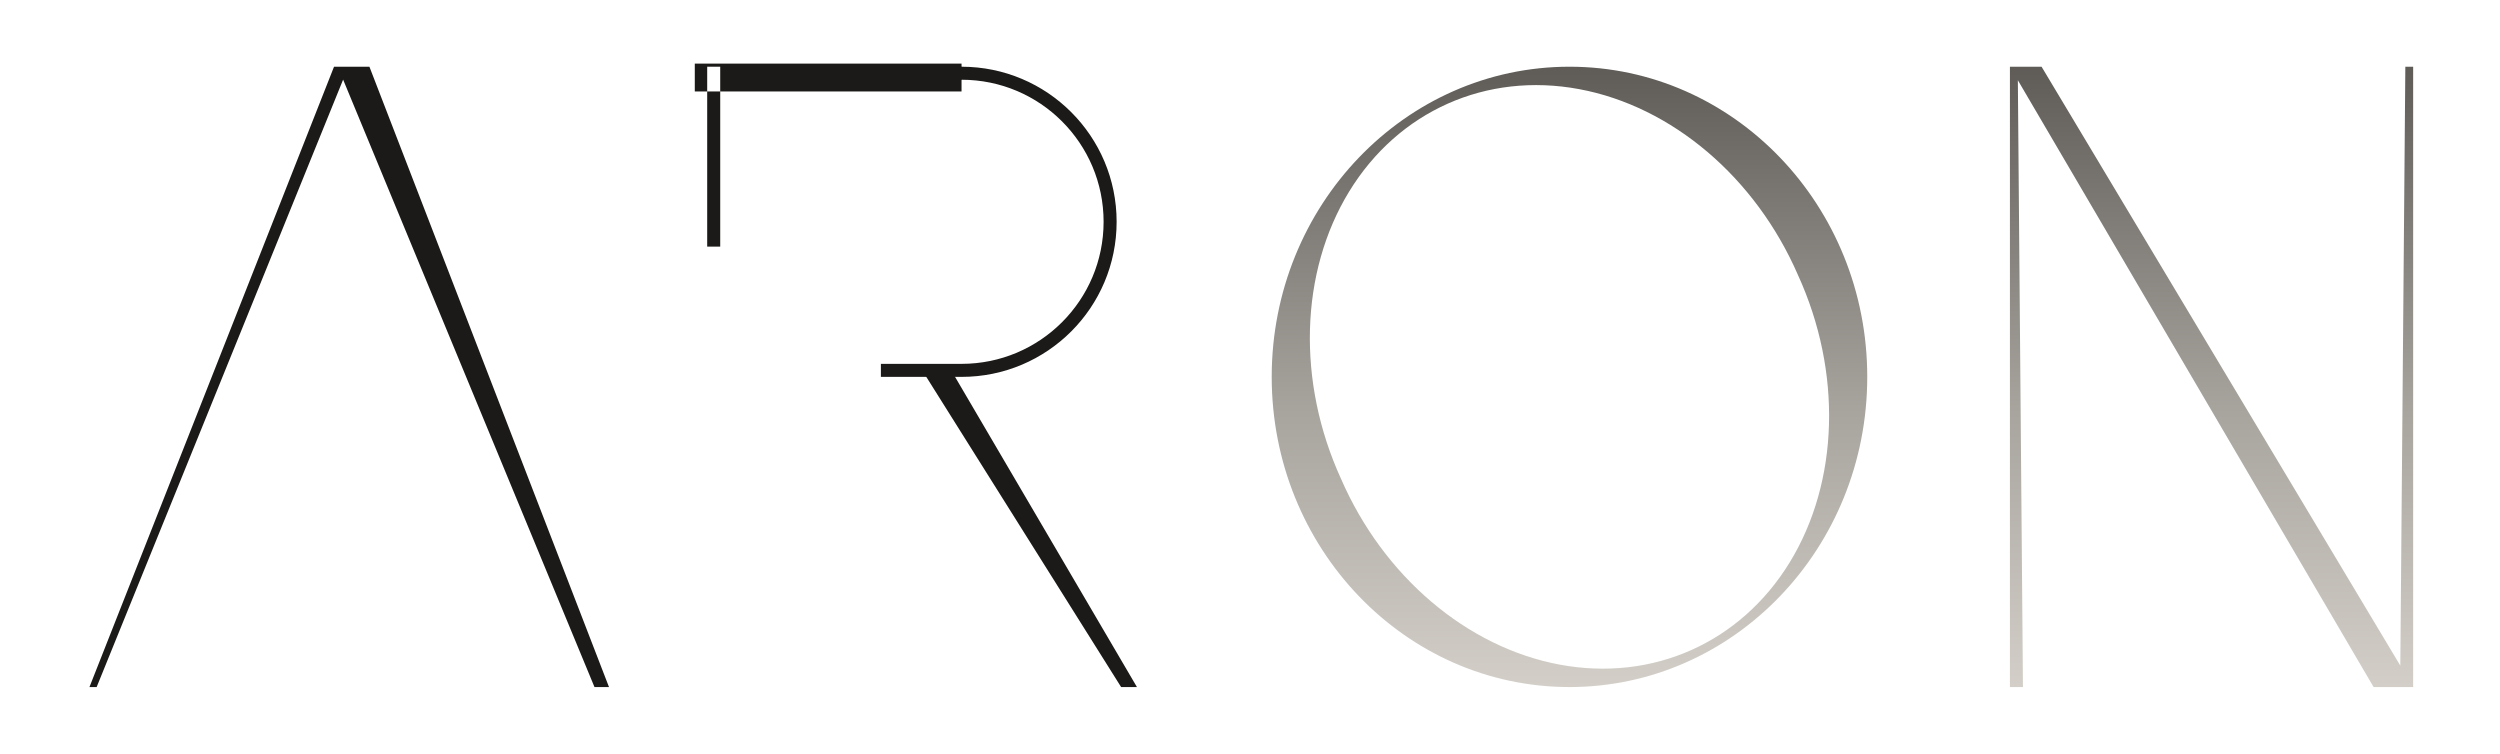
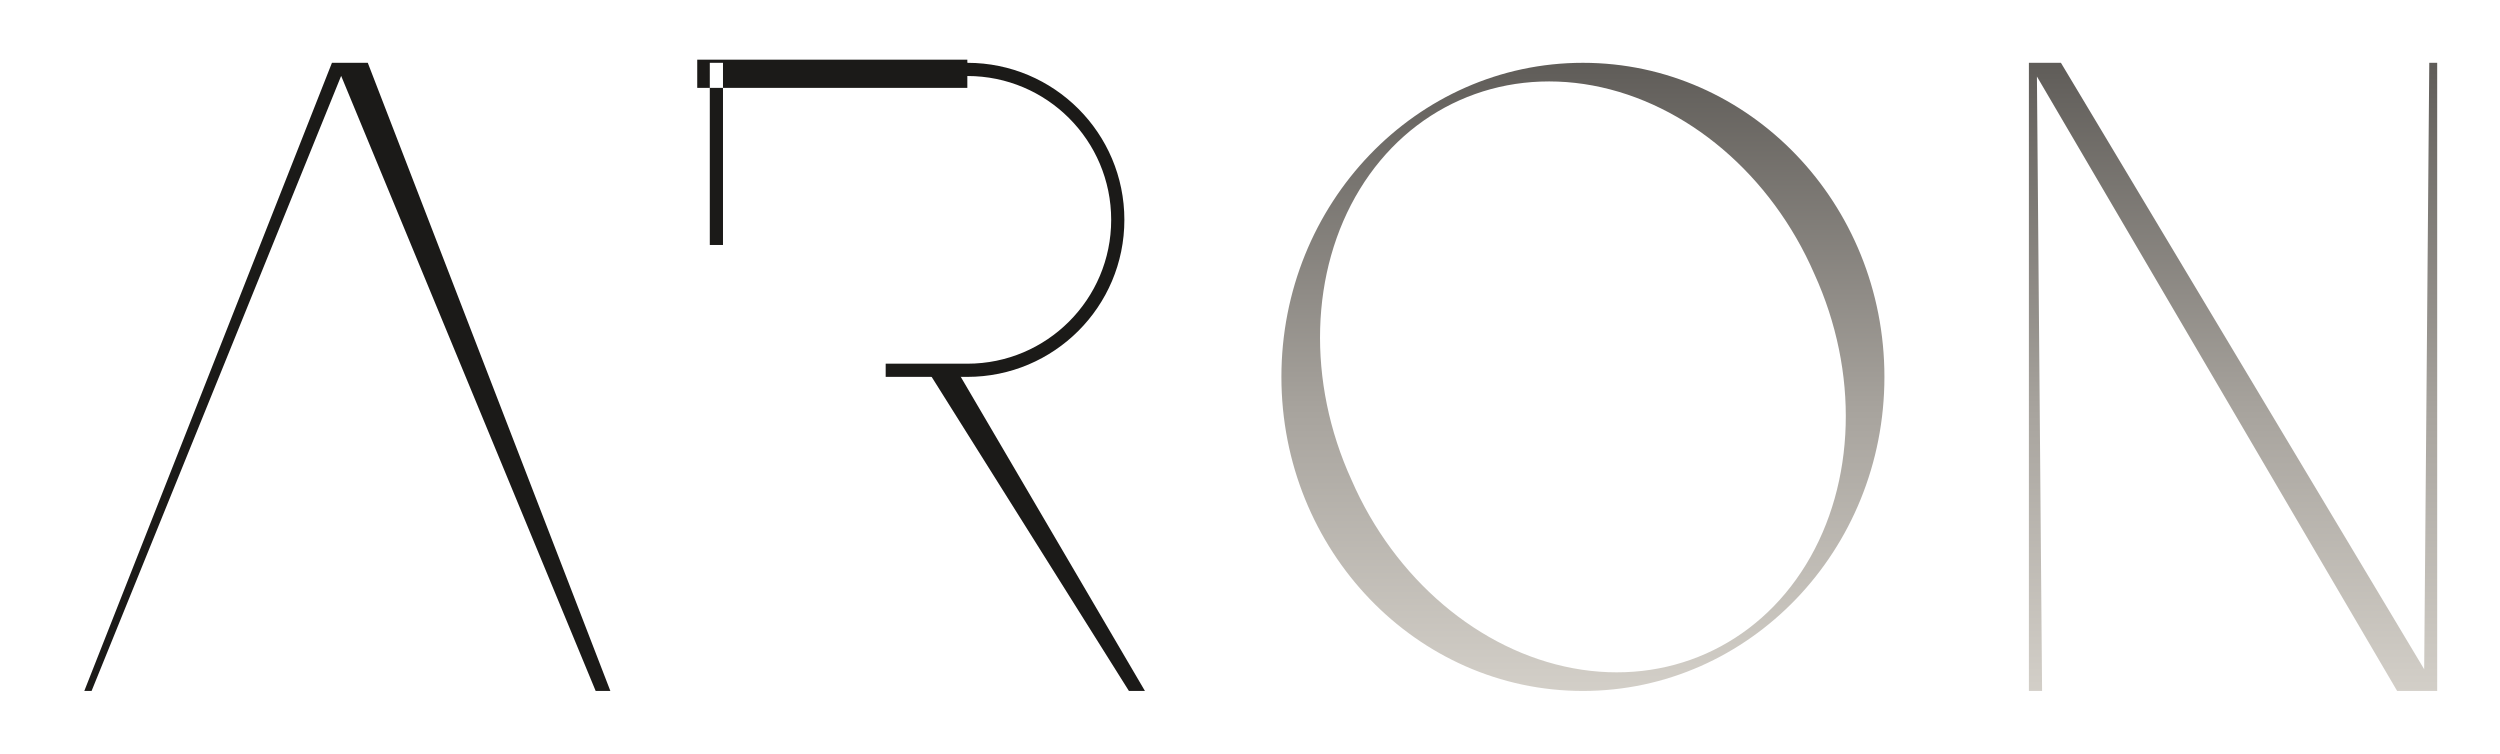
- <svg xmlns="http://www.w3.org/2000/svg" width="796" height="240" viewBox="-10 20 806 240">
+ <svg xmlns="http://www.w3.org/2000/svg" width="796" height="240" viewBox="-6 20 792 240">
  <defs>
    <linearGradient id="gdesk-table-topl" x1="0" y1="0" x2="0" y2="1">
      <stop offset="0" stop-color="#5f5c58" />
      <stop offset=".55" stop-color="#a7a39d" />
      <stop offset="1" stop-color="#d3cfc8" />
    </linearGradient>
  </defs>
  <path d="M97.69 40.00 L102.31 40.00 L21.16 240.00 L18.84 240.00 Z M98.90 40.00 L109.10 40.00 L186.34 240.00 L181.66 240.00 Z" fill="#1b1a18" />
  <path d="M230 42.1 H300 A47.9 47.9 0 0 1 300 137.9 H274" fill="none" stroke="#1b1a18" stroke-width="4.2" />
  <path d="M230.00 40.00 L300.00 40.00 L300.00 44.20 L230.00 45.25 Z" fill="#1b1a18" />
  <path d="M214.00 39.00 L300.00 39.00 L300.00 47.98 L214.00 47.98 Z M218.00 40.00 L222.20 40.00 L222.20 98.00 L218.00 98.00 Z" fill="#1b1a18" fill-rule="evenodd" />
  <path d="M0 0" fill="none" stroke="#1b1a18" stroke-width="2.31" />
  <path d="M287.32 137.90 L296.68 137.90 L356.55 240.00 L351.45 240.00 Z" fill="#1b1a18" />
  <path d="M400 140 A96 100 0 1 0 592 140 A96 100 0 1 0 400 140 Z M422.32 172.81 A80.66 95.38 -24.0 1 1 569.68 107.19 A80.66 95.38 -24.0 1 1 422.32 172.81 Z" fill="url(#gdesk-table-topl)" fill-rule="evenodd" />
  <path d="M638.00 40.00 L640.52 40.00 L642.20 240.00 L638.00 240.00 Z M765.48 40.00 L768.00 40.00 L768.00 240.00 L763.80 240.00 Z M638.00 40.00 L648.20 40.00 L768.00 240.00 L755.25 240.00 Z" fill="url(#gdesk-table-topl)" />
</svg>
